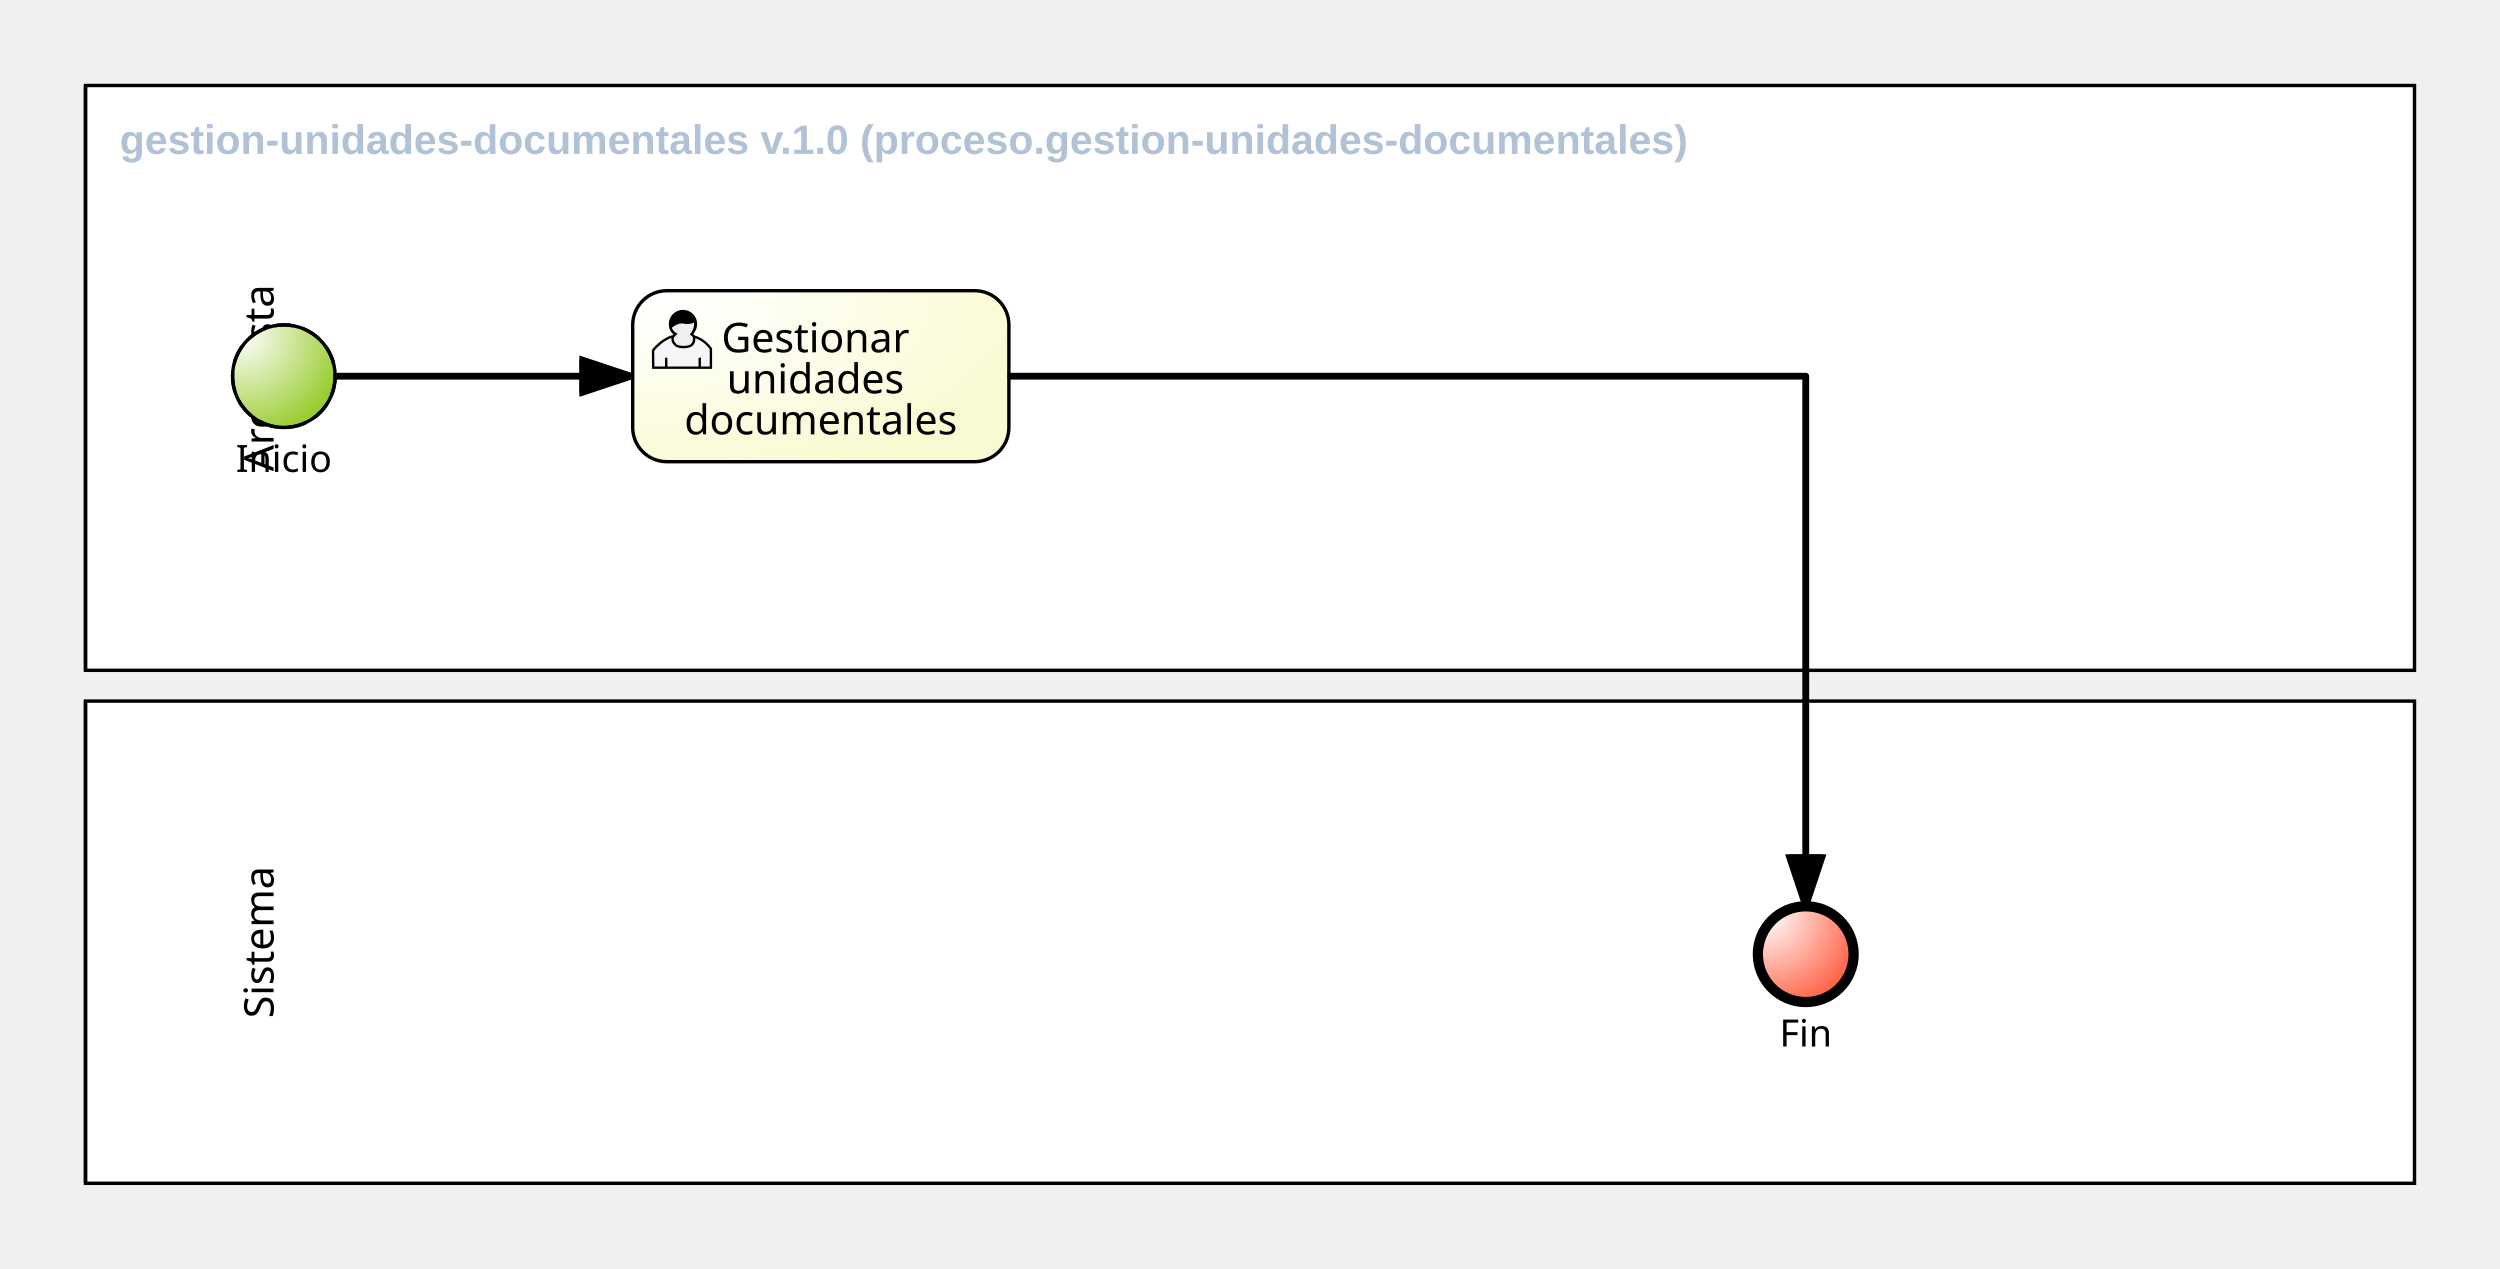
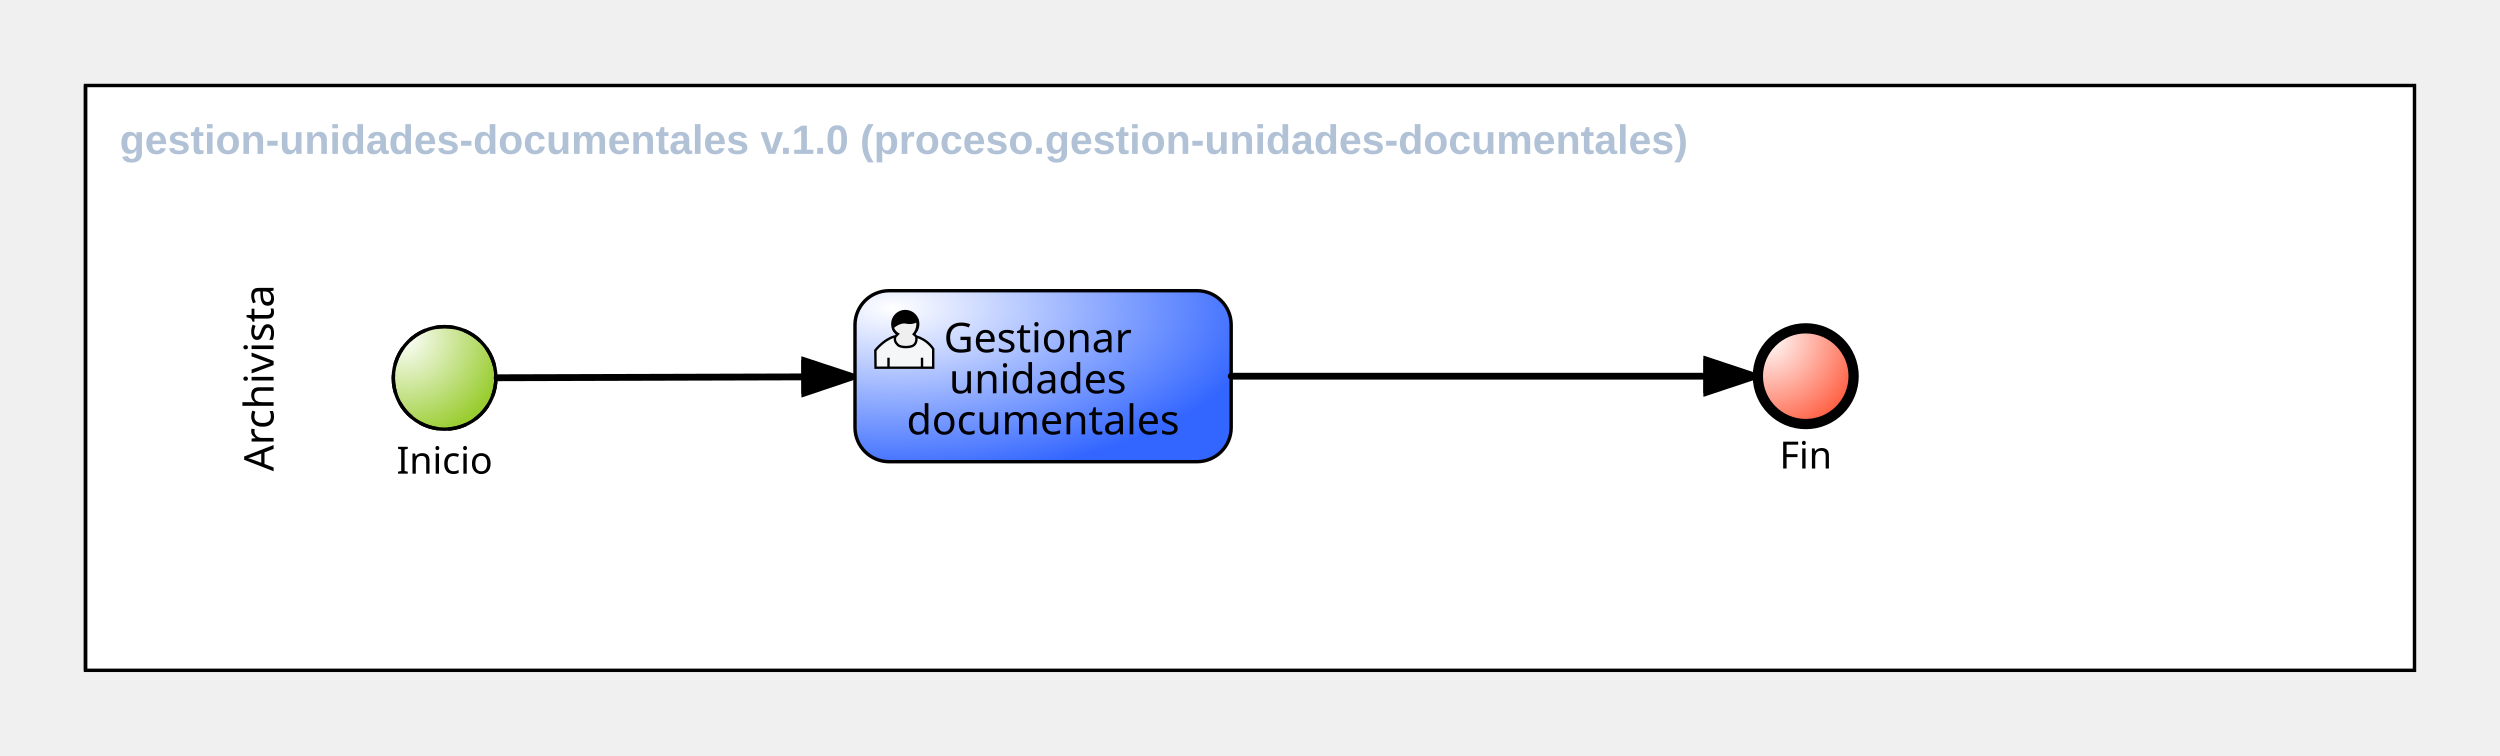
- <svg xmlns="http://www.w3.org/2000/svg" xmlns:ns1="http://oryx-editor.org" id="_1184A4B5-3E97-4475-97C2-1E14E7F5D2C8" width="731" height="371">
+ <svg xmlns="http://www.w3.org/2000/svg" xmlns:ns1="http://oryx-editor.org" id="_E6089BC9-F087-4D7F-9628-BAE7969ED9B9" width="731" height="221">
  <defs>
-     <marker id="_AE97F55C-6A2A-44B4-A844-A62E136EC30Astart" refX="1" refY="5" markerUnits="userSpaceOnUse" markerWidth="17" markerHeight="11" orient="auto" fill="#000000" stroke="#000000">
-       <path id="_AE97F55C-6A2A-44B4-A844-A62E136EC30Aconditional" d="M 0 5 L 8 0 L 16 5 L 8 10 L 0 5" fill="white" stroke="#000000" stroke-width="1" display="none" />
-       <path id="_AE97F55C-6A2A-44B4-A844-A62E136EC30Adefault" d="M 5 0 L 11 10" fill="white" stroke="#000000" stroke-width="1" display="none" />
-     </marker>
-     <marker id="_AE97F55C-6A2A-44B4-A844-A62E136EC30Aend" refX="15" refY="6" markerUnits="userSpaceOnUse" markerWidth="15" markerHeight="12" orient="auto" fill="#000000" stroke="#000000">
-       <path id="_AE97F55C-6A2A-44B4-A844-A62E136EC30Aframe2" d="M 0 1 L 15 6 L 0 11z" fill="#000000" stroke="#000000" stroke-linejoin="round" stroke-width="2" />
-     </marker>
-     <marker id="_FE23742E-BFAB-42B6-BFC3-8A9AA71A4340start" refX="1" refY="5" markerUnits="userSpaceOnUse" markerWidth="17" markerHeight="11" orient="auto" fill="#000000" stroke="#000000">
-       <path id="_FE23742E-BFAB-42B6-BFC3-8A9AA71A4340conditional" d="M 0 5 L 8 0 L 16 5 L 8 10 L 0 5" fill="white" stroke="#000000" stroke-width="1" display="none" />
-       <path id="_FE23742E-BFAB-42B6-BFC3-8A9AA71A4340default" d="M 5 0 L 11 10" fill="white" stroke="#000000" stroke-width="1" display="none" />
-     </marker>
-     <marker id="_FE23742E-BFAB-42B6-BFC3-8A9AA71A4340end" refX="15" refY="6" markerUnits="userSpaceOnUse" markerWidth="15" markerHeight="12" orient="auto" fill="#000000" stroke="#000000">
-       <path id="_FE23742E-BFAB-42B6-BFC3-8A9AA71A4340frame2" d="M 0 1 L 15 6 L 0 11z" fill="#000000" stroke="#000000" stroke-linejoin="round" stroke-width="2" />
+     <marker id="_59174554-DFCB-49C2-940D-C8F71A33C3CBstart" refX="1" refY="5" markerUnits="userSpaceOnUse" markerWidth="17" markerHeight="11" orient="auto" fill="#000000" stroke="#000000">
+       <path id="_59174554-DFCB-49C2-940D-C8F71A33C3CBconditional" d="M 0 5 L 8 0 L 16 5 L 8 10 L 0 5" fill="white" stroke="#000000" stroke-width="1" display="none" />
+       <path id="_59174554-DFCB-49C2-940D-C8F71A33C3CBdefault" d="M 5 0 L 11 10" fill="white" stroke="#000000" stroke-width="1" display="none" />
+     </marker>
+     <marker id="_59174554-DFCB-49C2-940D-C8F71A33C3CBend" refX="15" refY="6" markerUnits="userSpaceOnUse" markerWidth="15" markerHeight="12" orient="auto" fill="#000000" stroke="#000000">
+       <path id="_59174554-DFCB-49C2-940D-C8F71A33C3CBframe2" d="M 0 1 L 15 6 L 0 11z" fill="#000000" stroke="#000000" stroke-linejoin="round" stroke-width="2" />
+     </marker>
+     <marker id="_0C98A914-0C84-475E-BA28-AAF7048D4228start" refX="1" refY="5" markerUnits="userSpaceOnUse" markerWidth="17" markerHeight="11" orient="auto" fill="#000000" stroke="#000000">
+       <path id="_0C98A914-0C84-475E-BA28-AAF7048D4228conditional" d="M 0 5 L 8 0 L 16 5 L 8 10 L 0 5" fill="white" stroke="#000000" stroke-width="1" display="none" />
+       <path id="_0C98A914-0C84-475E-BA28-AAF7048D4228default" d="M 5 0 L 11 10" fill="white" stroke="#000000" stroke-width="1" display="none" />
+     </marker>
+     <marker id="_0C98A914-0C84-475E-BA28-AAF7048D4228end" refX="15" refY="6" markerUnits="userSpaceOnUse" markerWidth="15" markerHeight="12" orient="auto" fill="#000000" stroke="#000000">
+       <path id="_0C98A914-0C84-475E-BA28-AAF7048D4228frame2" d="M 0 1 L 15 6 L 0 11z" fill="#000000" stroke="#000000" stroke-linejoin="round" stroke-width="2" />
    </marker>
  </defs>
  <g stroke="none" font-family="Verdana, sans-serif" font-size-adjust="none" font-style="normal" font-variant="normal" font-weight="normal" line-heigth="normal" font-size="12">
    <g class="stencils" transform="translate(25, 25)">
      <g class="me" />
      <g class="children">
-         <g id="_62A66CB4-96AD-4099-9E93-99D661BD3A65" bpmn2nodeid="_00983327-8882-4493-B862-1EDB9518CAB7">
+         <g id="_C9244DB1-B208-46D7-B3AB-512694102A56" bpmn2nodeid="_00983327-8882-4493-B862-1EDB9518CAB7">
          <g class="stencils" transform="translate(0, 0)">
            <g class="me">
-               <g pointer-events="painted" id="_62A66CB4-96AD-4099-9E93-99D661BD3A65">
-                 <defs id="_62A66CB4-96AD-4099-9E93-99D661BD3A65__62A66CB4-96AD-4099-9E93-99D661BD3A65_3">
-                   <radialGradient id="_62A66CB4-96AD-4099-9E93-99D661BD3A65background" cx="0%" cy="10%" r="100%" fx="20%" fy="10%">
-                     <stop offset="0%" stop-color="#ffffff" stop-opacity="1" id="_62A66CB4-96AD-4099-9E93-99D661BD3A65__62A66CB4-96AD-4099-9E93-99D661BD3A65_4" />
-                     <stop id="_62A66CB4-96AD-4099-9E93-99D661BD3A65fill_el" offset="100%" stop-color="#ffffff" stop-opacity="1" />
+               <g pointer-events="painted" id="_C9244DB1-B208-46D7-B3AB-512694102A56">
+                 <defs id="_C9244DB1-B208-46D7-B3AB-512694102A56__C9244DB1-B208-46D7-B3AB-512694102A56_3">
+                   <radialGradient id="_C9244DB1-B208-46D7-B3AB-512694102A56background" cx="0%" cy="10%" r="100%" fx="20%" fy="10%">
+                     <stop offset="0%" stop-color="#ffffff" stop-opacity="1" id="_C9244DB1-B208-46D7-B3AB-512694102A56__C9244DB1-B208-46D7-B3AB-512694102A56_4" />
+                     <stop id="_C9244DB1-B208-46D7-B3AB-512694102A56fill_el" offset="100%" stop-color="#ffffff" stop-opacity="1" />
                  </radialGradient>
                </defs>
-                 <rect id="_62A66CB4-96AD-4099-9E93-99D661BD3A65border" ns1:resize="vertical horizontal" x="0" y="0" width="681" height="171" stroke="#000000" stroke-width="1" fill="url(#_62A66CB4-96AD-4099-9E93-99D661BD3A65background) white" />
-                 <path id="_62A66CB4-96AD-4099-9E93-99D661BD3A65frame2" style="fill:none;stroke-width:1" d=" M0 0  L0 171 " ns1:anchors="left top bottom" stroke="#000000" /> 	 	undefined 	     <text x="50" y="85.5" ns1:rotate="270" font-size="12" id="_62A66CB4-96AD-4099-9E93-99D661BD3A65text_name" ns1:align="middle center" ns1:anchors="left" ns1:fittoelem="frame" stroke="black" stroke-width="0pt" letter-spacing="-0.01px" fill="#000000" text-anchor="middle" transform="rotate(270 50 85.5)" visibility="inherit" ns1:fontSize="12">
+                 <rect id="_C9244DB1-B208-46D7-B3AB-512694102A56border" ns1:resize="vertical horizontal" x="0" y="0" width="681" height="171" stroke="#000000" stroke-width="1" fill="url(#_C9244DB1-B208-46D7-B3AB-512694102A56background) white" />
+                 <path id="_C9244DB1-B208-46D7-B3AB-512694102A56frame2" style="fill:none;stroke-width:1" d=" M0 0  L0 171 " ns1:anchors="left top bottom" stroke="#000000" /> 	 	undefined 	     <text x="50" y="85.5" ns1:rotate="270" font-size="12" id="_C9244DB1-B208-46D7-B3AB-512694102A56text_name" ns1:align="middle center" ns1:anchors="left" ns1:fittoelem="frame" stroke="black" stroke-width="0pt" letter-spacing="-0.01px" fill="#000000" text-anchor="middle" transform="rotate(270 50 85.5)" visibility="inherit" ns1:fontSize="12">
                  <tspan x="50" y="85.5" dy="5">Archivista</tspan>
                </text>
              </g>
            </g>
            <g class="children" style="overflow:hidden">
-               <g id="_DA1C2A0A-E0BE-4A21-8208-B90C3A7FBC55" bpmn2nodeid="_9A6C1AC7-7338-474D-B348-0E16369AAB81">
-                 <g class="stencils" transform="translate(160, 60)">
+               <g id="_4BD52AEF-2676-4CA6-8F53-347C8BB53409" bpmn2nodeid="_9A6C1AC7-7338-474D-B348-0E16369AAB81">
+                 <g class="stencils" transform="translate(225, 60)">
                  <g class="me">
-                     <g pointer-events="fill" ns1:minimumSize="50 40" id="_DA1C2A0A-E0BE-4A21-8208-B90C3A7FBC55">
-                       <defs id="_DA1C2A0A-E0BE-4A21-8208-B90C3A7FBC55__DA1C2A0A-E0BE-4A21-8208-B90C3A7FBC55_17">
-                         <radialGradient id="_DA1C2A0A-E0BE-4A21-8208-B90C3A7FBC55background" cx="10%" cy="10%" r="100%" fx="10%" fy="10%">
-                           <stop offset="0%" stop-color="#ffffff" stop-opacity="1" id="_DA1C2A0A-E0BE-4A21-8208-B90C3A7FBC55__DA1C2A0A-E0BE-4A21-8208-B90C3A7FBC55_18" />
-                           <stop id="_DA1C2A0A-E0BE-4A21-8208-B90C3A7FBC55fill_el" offset="100%" stop-color="#fafad2" stop-opacity="1" />
-                         </radialGradient>
-                         <radialGradient id="_DA1C2A0A-E0BE-4A21-8208-B90C3A7FBC55borderbackground" cx="10%" cy="10%" r="100%" fx="10%" fy="10%">
-                           <stop offset="0%" stop-color="#ffffff" stop-opacity="1" id="_DA1C2A0A-E0BE-4A21-8208-B90C3A7FBC55__DA1C2A0A-E0BE-4A21-8208-B90C3A7FBC55_19" />
-                           <stop id="_DA1C2A0A-E0BE-4A21-8208-B90C3A7FBC55fill_border" offset="100%" stop-color="#000000" stop-opacity="1" stroke="#000000" />
+                     <g pointer-events="fill" ns1:minimumSize="50 40" id="_4BD52AEF-2676-4CA6-8F53-347C8BB53409">
+                       <defs id="_4BD52AEF-2676-4CA6-8F53-347C8BB53409__4BD52AEF-2676-4CA6-8F53-347C8BB53409_17">
+                         <radialGradient id="_4BD52AEF-2676-4CA6-8F53-347C8BB53409background" cx="10%" cy="10%" r="100%" fx="10%" fy="10%">
+                           <stop offset="0%" stop-color="#ffffff" stop-opacity="1" id="_4BD52AEF-2676-4CA6-8F53-347C8BB53409__4BD52AEF-2676-4CA6-8F53-347C8BB53409_18" />
+                           <stop id="_4BD52AEF-2676-4CA6-8F53-347C8BB53409fill_el" offset="100%" stop-color="#3366FF" stop-opacity="1" />
+                         </radialGradient>
+                         <radialGradient id="_4BD52AEF-2676-4CA6-8F53-347C8BB53409borderbackground" cx="10%" cy="10%" r="100%" fx="10%" fy="10%">
+                           <stop offset="0%" stop-color="#ffffff" stop-opacity="1" id="_4BD52AEF-2676-4CA6-8F53-347C8BB53409__4BD52AEF-2676-4CA6-8F53-347C8BB53409_19" />
+                           <stop id="_4BD52AEF-2676-4CA6-8F53-347C8BB53409fill_border" offset="100%" stop-color="#000000" stop-opacity="1" stroke="#000000" />
                        </radialGradient>
                      </defs>
-                       <rect id="_DA1C2A0A-E0BE-4A21-8208-B90C3A7FBC55text_frame" ns1:anchors="bottom top right left" x="1" y="1" width="104" height="49" rx="10" ry="10" stroke="none" stroke-width="0" fill="none" />
-                       <rect id="_DA1C2A0A-E0BE-4A21-8208-B90C3A7FBC55bg_frame" ns1:resize="vertical horizontal" x="0" y="0" width="110" height="50" rx="10" ry="10" stroke="#000000" stroke-width="1" fill="url(#_DA1C2A0A-E0BE-4A21-8208-B90C3A7FBC55background) #ffffcc" />
-                       <text font-size="12" id="_DA1C2A0A-E0BE-4A21-8208-B90C3A7FBC55text_name" x="55" y="25" ns1:align="middle center" ns1:fittoelem="text_frame" stroke="black" text-anchor="middle" stroke-width="0pt" letter-spacing="-0.01px" fill="#000000" transform="rotate(0 55 25)" visibility="inherit" ns1:fontSize="12">
-                         <tspan x="55" y="25" dy="-7">Gestionar </tspan>
-                         <tspan x="55" y="25" dy="5">unidades </tspan>
-                         <tspan x="55" y="25" dy="17" id="ext-gen607">documentales</tspan>
+                       <rect id="_4BD52AEF-2676-4CA6-8F53-347C8BB53409text_frame" ns1:anchors="bottom top right left" x="1" y="1" width="104" height="49" rx="10" ry="10" stroke="none" stroke-width="0" fill="none" />
+                       <rect id="_4BD52AEF-2676-4CA6-8F53-347C8BB53409bg_frame" ns1:resize="vertical horizontal" x="0" y="0" width="110" height="50" rx="10" ry="10" stroke="#000000" stroke-width="1" fill="url(#_4BD52AEF-2676-4CA6-8F53-347C8BB53409background) #ffffcc" />
+                       <text font-size="12" id="_4BD52AEF-2676-4CA6-8F53-347C8BB53409text_name" x="55" y="25" ns1:align="middle center" ns1:fittoelem="text_frame" stroke="black" text-anchor="middle" stroke-width="0pt" letter-spacing="-0.01px" fill="#000000" transform="rotate(0 55 25)" visibility="inherit" ns1:fontSize="12">
+                         <tspan x="55" y="25" dy="-7" id="ext-gen688">Gestionar </tspan>
+                         <tspan x="55" y="25" dy="5" id="ext-gen675">unidades </tspan>
+                         <tspan x="55" y="25" dy="17" id="ext-gen674">documentales</tspan>
                      </text>
-                       <g id="_DA1C2A0A-E0BE-4A21-8208-B90C3A7FBC55manualTask" transform="scale(0.7,0.7) translate(8,8)" display="none">
-                         <path ns1:anchors="top left" id="_DA1C2A0A-E0BE-4A21-8208-B90C3A7FBC55frame" style="opacity:1;fill:none;fill-opacity:1;stroke-width:1" d="M0.5,3.751l4.083-3.25c0,0,11.166,0.083,12.083,0.083s-2.417,2.917-1.5,2.917     s11.667,0,12.584,0c1.166,1.708-0.168,3.167-0.834,3.667s0.875,1.917-1,4.417c-0.75,0.25,0.75,1.875-1.333,3.333     c-1.167,0.583,0.583,1.542-1.25,2.833c-1.167,0-20.833,0.083-20.833,0.083l-2-1.333V3.751z" stroke="#000000" />
-                         <path id="_DA1C2A0A-E0BE-4A21-8208-B90C3A7FBC55frame2" ns1:anchors="top left" style="opacity:1;fill:none;stroke-width:2" d="M 13.5 7 L 27 7" stroke="#000000" />
-                         <path id="_DA1C2A0A-E0BE-4A21-8208-B90C3A7FBC55frame3" ns1:anchors="top left" style="opacity:1;fill:none;stroke-width:2" d="M 13.5 11 L 26 11" stroke="#000000" />
-                         <path id="_DA1C2A0A-E0BE-4A21-8208-B90C3A7FBC55frame4" ns1:anchors="top left" style="opacity:1;fill:none;stroke-width:1.5" d="M 14 14.5 L 25 14.5" stroke="#000000" />
-                         <path id="_DA1C2A0A-E0BE-4A21-8208-B90C3A7FBC55frame5" ns1:anchors="top left" style="opacity:1;fill:none;stroke-width:1.5" d="M 8.2 3.1 L 15 3.1" stroke="#000000" />
-                       </g>
-                       <g id="_DA1C2A0A-E0BE-4A21-8208-B90C3A7FBC55businessRuleTask" transform="scale(0.7,0.7) translate(8,8)" display="none">
-                         <rect id="_DA1C2A0A-E0BE-4A21-8208-B90C3A7FBC55frame6" ns1:anchors="top left" x="0" y="0" width="22" height="4" style="opacity:1;fill:#B3B1B3;fill-opacity:1;" stroke="#000000" />
-                         <rect id="_DA1C2A0A-E0BE-4A21-8208-B90C3A7FBC55frame7" ns1:anchors="top left" x="0" y="4" style="opacity:1;fill:none;" width="22" height="12" stroke="#000000" />
-                         <path id="_DA1C2A0A-E0BE-4A21-8208-B90C3A7FBC55frame8" ns1:anchors="top left" style="opacity:1;fill:none;" d="M 0 10 L 22 10" stroke="#000000" />
-                         <path id="_DA1C2A0A-E0BE-4A21-8208-B90C3A7FBC55frame9" ns1:anchors="top left" style="opacity:1; fill:none;" d="M 7 4 L 7 16" stroke="#000000" />
-                       </g>
-                       <g id="_DA1C2A0A-E0BE-4A21-8208-B90C3A7FBC55scriptTask" transform="scale(0.7,0.7) translate(8,8)" display="none">
-                         <path ns1:anchors="top left" id="_DA1C2A0A-E0BE-4A21-8208-B90C3A7FBC55frame10" style="opacity:1;fill:none;" stroke="#000000" d="M6.402,0.5h14.5c0,0-5.833,2.833-5.833,5.583s4.417,6,4.417,9.167    s-4.167,5.083-4.167,5.083H0.235c0,0,5-2.667,5-5s-4.583-6.75-4.583-9.25S6.402,0.5,6.402,0.5z" />
-                         <path ns1:anchors="top left" id="_DA1C2A0A-E0BE-4A21-8208-B90C3A7FBC55frame11" style="opacity:1;fill:none;stroke-width:1.5" d="M 3.5 4.5 L 13.5 4.5" stroke="#000000" />
-                         <path ns1:anchors="top left" id="_DA1C2A0A-E0BE-4A21-8208-B90C3A7FBC55frame12" style="opacity:1;fill:none;stroke-width:1.5" d="M 3.8 8.5 L 13.8 8.5" stroke="#000000" />
-                         <path ns1:anchors="top left" id="_DA1C2A0A-E0BE-4A21-8208-B90C3A7FBC55frame13" style="opacity:1;fill:none;stroke-width:1.5" d="M 6.3 12.5 L 16.3 12.5" stroke="#000000" />
-                         <path ns1:anchors="top left" id="_DA1C2A0A-E0BE-4A21-8208-B90C3A7FBC55frame14" style="opacity:1;fill:none;stroke-width:1.5" d="M 6.5 16.5 L 16.5 16.5" stroke="#000000" />
-                       </g>
-                       <g id="_DA1C2A0A-E0BE-4A21-8208-B90C3A7FBC55userTask" transform="scale(0.7,0.7) translate(8,8)" display="inherit">
-                         <path id="_DA1C2A0A-E0BE-4A21-8208-B90C3A7FBC55frame15" ns1:anchors="top left" style="opacity:1;fill:#F4F6F7" stroke="#000000" d="M0.585,24.167h24.083v-7.833c0,0-2.333-3.917-7.083-5.167h-9.25    c-4.417,1.333-7.833,5.75-7.833,5.75L0.585,24.167z" />
-                         <path id="_DA1C2A0A-E0BE-4A21-8208-B90C3A7FBC55frame16" ns1:anchors="top left" style="opacity:1;fill:none" d="M 6 20 L 6 24" stroke="#000000" />
-                         <path id="_DA1C2A0A-E0BE-4A21-8208-B90C3A7FBC55frame17" ns1:anchors="top left" style="opacity:1;fill:none" d="M 20 20 L 20 24" stroke="#000000" />
-                         <circle id="_DA1C2A0A-E0BE-4A21-8208-B90C3A7FBC55frame18" ns1:anchors="top left" fill="black" cx="13.002" cy="5.916" r="5.417" stroke="#000000" />
-                         <path id="_DA1C2A0A-E0BE-4A21-8208-B90C3A7FBC55frame19" ns1:anchors="top left" style="opacity:1;fill:#F0EFF0;" stroke="#000000" d="M8.043,7.083c0,0,2.814-2.426,5.376-1.807s4.624-0.693,4.624-0.693    c0.25,1.688,0.042,3.75-1.458,5.584c0,0,1.083,0.75,1.083,1.5s0.125,1.875-1,3s-5.5,1.25-6.75,0S8.668,12.834,8.668,12    s0.583-1.25,1.25-1.917C8.835,9.5,7.419,7.708,8.043,7.083z" />
-                       </g>
-                       <g id="_DA1C2A0A-E0BE-4A21-8208-B90C3A7FBC55serviceTask" transform="scale(0.7,0.7) translate(8,8)" display="none">
-                         <polygon ns1:anchors="top left" id="_DA1C2A0A-E0BE-4A21-8208-B90C3A7FBC55frame20" style="opacity:1;fill:#ffffff" stroke="#000000" points="15.392,5.064 17.954,2.502 20.347,4.895 17.786,7.455     18.729,9.732 22.353,9.732 22.353,13.115 18.731,13.115 17.788,15.392 20.351,17.955 17.958,20.347 15.397,17.786 13.12,18.729     13.12,22.353 9.737,22.353 9.737,18.731 7.46,17.788 4.897,20.35 2.506,17.958 5.066,15.397 4.124,13.12 0.5,13.12 0.5,9.737     4.121,9.737 5.065,7.461 2.503,4.898 4.895,2.506 7.455,5.066 9.732,4.125 9.732,0.5 13.116,0.5 13.116,4.121 " />
-                         <circle ns1:anchors="top left" id="_DA1C2A0A-E0BE-4A21-8208-B90C3A7FBC55frame21" style="opacity:1;fill:none" stroke="#000000" cx="11.427" cy="11.426" r="3.714" />
-                         <polygon ns1:anchors="top left" id="_DA1C2A0A-E0BE-4A21-8208-B90C3A7FBC55frame22" style="opacity:1;fill:#ffffff" stroke="#000000" points="21.392,11.064 23.954,8.502 26.347,10.895 23.786,13.455     24.729,15.732 28.353,15.732 28.353,19.115 24.731,19.115 23.788,21.392 26.351,23.955 23.958,26.347 21.397,23.786 19.12,24.729     19.12,28.353 15.737,28.353 15.737,24.731 13.46,23.788 10.897,26.35 8.506,23.958 11.066,21.397 10.124,19.12 6.5,19.12     6.5,15.737 10.121,15.737 11.065,13.461 8.503,10.898 10.895,8.506 13.455,11.066 15.732,10.125 15.732,6.5 19.116,6.5     19.116,10.121 " />
-                         <circle ns1:anchors="top left" id="_DA1C2A0A-E0BE-4A21-8208-B90C3A7FBC55frame23" style="opacity:1;fill:none;" stroke="#000000" cx="17.427" cy="17.426" r="3.714" />
-                       </g>
-                       <g id="_DA1C2A0A-E0BE-4A21-8208-B90C3A7FBC55sendTask" display="none">
-                         <path id="_DA1C2A0A-E0BE-4A21-8208-B90C3A7FBC55stframe24" ns1:anchors="left top" stroke="#FFFFFF" fill="black" stroke-width="1" d="M8,11 L8,21 L24,21 L24,11 L16,17z" />
-                         <path id="_DA1C2A0A-E0BE-4A21-8208-B90C3A7FBC55stframe25" ns1:anchors="left top" stroke="#FFFFFF" fill="black" stroke-width="1" d="M7,10 L16,17 L25 10z" />
-                       </g>
-                       <g id="_DA1C2A0A-E0BE-4A21-8208-B90C3A7FBC55receiveTask" display="none">
-                         <path id="_DA1C2A0A-E0BE-4A21-8208-B90C3A7FBC55frame26" ns1:anchors="left top" stroke="#000000" fill="none" stroke-width="1" d="M8,11 L8,21 L24,21 L24,11z M8,11 L16,17 L24,11" />
-                       </g>
-                       <g id="_DA1C2A0A-E0BE-4A21-8208-B90C3A7FBC55none" display="inherit" />
-                       <g id="_DA1C2A0A-E0BE-4A21-8208-B90C3A7FBC55sequential" display="none">
-                         <path ns1:anchors="bottom" fill="none" stroke="#000000" stroke-width="2" d=" M51.1 46  h10  M51.1 42  h10  M51.1 38  h10 " id="_DA1C2A0A-E0BE-4A21-8208-B90C3A7FBC55__DA1C2A0A-E0BE-4A21-8208-B90C3A7FBC55_20" />
+                       <g id="_4BD52AEF-2676-4CA6-8F53-347C8BB53409manualTask" transform="scale(0.7,0.7) translate(8,8)" display="none">
+                         <path ns1:anchors="top left" id="_4BD52AEF-2676-4CA6-8F53-347C8BB53409frame" style="opacity:1;fill:none;fill-opacity:1;stroke-width:1" d="M0.5,3.751l4.083-3.25c0,0,11.166,0.083,12.083,0.083s-2.417,2.917-1.5,2.917     s11.667,0,12.584,0c1.166,1.708-0.168,3.167-0.834,3.667s0.875,1.917-1,4.417c-0.75,0.25,0.75,1.875-1.333,3.333     c-1.167,0.583,0.583,1.542-1.25,2.833c-1.167,0-20.833,0.083-20.833,0.083l-2-1.333V3.751z" stroke="#000000" />
+                         <path id="_4BD52AEF-2676-4CA6-8F53-347C8BB53409frame2" ns1:anchors="top left" style="opacity:1;fill:none;stroke-width:2" d="M 13.5 7 L 27 7" stroke="#000000" />
+                         <path id="_4BD52AEF-2676-4CA6-8F53-347C8BB53409frame3" ns1:anchors="top left" style="opacity:1;fill:none;stroke-width:2" d="M 13.5 11 L 26 11" stroke="#000000" />
+                         <path id="_4BD52AEF-2676-4CA6-8F53-347C8BB53409frame4" ns1:anchors="top left" style="opacity:1;fill:none;stroke-width:1.5" d="M 14 14.5 L 25 14.5" stroke="#000000" />
+                         <path id="_4BD52AEF-2676-4CA6-8F53-347C8BB53409frame5" ns1:anchors="top left" style="opacity:1;fill:none;stroke-width:1.5" d="M 8.2 3.1 L 15 3.1" stroke="#000000" />
+                       </g>
+                       <g id="_4BD52AEF-2676-4CA6-8F53-347C8BB53409businessRuleTask" transform="scale(0.7,0.7) translate(8,8)" display="none">
+                         <rect id="_4BD52AEF-2676-4CA6-8F53-347C8BB53409frame6" ns1:anchors="top left" x="0" y="0" width="22" height="4" style="opacity:1;fill:#B3B1B3;fill-opacity:1;" stroke="#000000" />
+                         <rect id="_4BD52AEF-2676-4CA6-8F53-347C8BB53409frame7" ns1:anchors="top left" x="0" y="4" style="opacity:1;fill:none;" width="22" height="12" stroke="#000000" />
+                         <path id="_4BD52AEF-2676-4CA6-8F53-347C8BB53409frame8" ns1:anchors="top left" style="opacity:1;fill:none;" d="M 0 10 L 22 10" stroke="#000000" />
+                         <path id="_4BD52AEF-2676-4CA6-8F53-347C8BB53409frame9" ns1:anchors="top left" style="opacity:1; fill:none;" d="M 7 4 L 7 16" stroke="#000000" />
+                       </g>
+                       <g id="_4BD52AEF-2676-4CA6-8F53-347C8BB53409scriptTask" transform="scale(0.7,0.7) translate(8,8)" display="none">
+                         <path ns1:anchors="top left" id="_4BD52AEF-2676-4CA6-8F53-347C8BB53409frame10" style="opacity:1;fill:none;" stroke="#000000" d="M6.402,0.5h14.5c0,0-5.833,2.833-5.833,5.583s4.417,6,4.417,9.167    s-4.167,5.083-4.167,5.083H0.235c0,0,5-2.667,5-5s-4.583-6.75-4.583-9.25S6.402,0.5,6.402,0.5z" />
+                         <path ns1:anchors="top left" id="_4BD52AEF-2676-4CA6-8F53-347C8BB53409frame11" style="opacity:1;fill:none;stroke-width:1.5" d="M 3.5 4.5 L 13.5 4.5" stroke="#000000" />
+                         <path ns1:anchors="top left" id="_4BD52AEF-2676-4CA6-8F53-347C8BB53409frame12" style="opacity:1;fill:none;stroke-width:1.5" d="M 3.8 8.5 L 13.8 8.5" stroke="#000000" />
+                         <path ns1:anchors="top left" id="_4BD52AEF-2676-4CA6-8F53-347C8BB53409frame13" style="opacity:1;fill:none;stroke-width:1.5" d="M 6.3 12.5 L 16.3 12.5" stroke="#000000" />
+                         <path ns1:anchors="top left" id="_4BD52AEF-2676-4CA6-8F53-347C8BB53409frame14" style="opacity:1;fill:none;stroke-width:1.5" d="M 6.5 16.5 L 16.5 16.5" stroke="#000000" />
+                       </g>
+                       <g id="_4BD52AEF-2676-4CA6-8F53-347C8BB53409userTask" transform="scale(0.7,0.7) translate(8,8)" display="inherit">
+                         <path id="_4BD52AEF-2676-4CA6-8F53-347C8BB53409frame15" ns1:anchors="top left" style="opacity:1;fill:#F4F6F7" stroke="#000000" d="M0.585,24.167h24.083v-7.833c0,0-2.333-3.917-7.083-5.167h-9.25    c-4.417,1.333-7.833,5.75-7.833,5.75L0.585,24.167z" />
+                         <path id="_4BD52AEF-2676-4CA6-8F53-347C8BB53409frame16" ns1:anchors="top left" style="opacity:1;fill:none" d="M 6 20 L 6 24" stroke="#000000" />
+                         <path id="_4BD52AEF-2676-4CA6-8F53-347C8BB53409frame17" ns1:anchors="top left" style="opacity:1;fill:none" d="M 20 20 L 20 24" stroke="#000000" />
+                         <circle id="_4BD52AEF-2676-4CA6-8F53-347C8BB53409frame18" ns1:anchors="top left" fill="black" cx="13.002" cy="5.916" r="5.417" stroke="#000000" />
+                         <path id="_4BD52AEF-2676-4CA6-8F53-347C8BB53409frame19" ns1:anchors="top left" style="opacity:1;fill:#F0EFF0;" stroke="#000000" d="M8.043,7.083c0,0,2.814-2.426,5.376-1.807s4.624-0.693,4.624-0.693    c0.25,1.688,0.042,3.75-1.458,5.584c0,0,1.083,0.75,1.083,1.5s0.125,1.875-1,3s-5.5,1.25-6.75,0S8.668,12.834,8.668,12    s0.583-1.25,1.25-1.917C8.835,9.5,7.419,7.708,8.043,7.083z" />
+                       </g>
+                       <g id="_4BD52AEF-2676-4CA6-8F53-347C8BB53409serviceTask" transform="scale(0.7,0.7) translate(8,8)" display="none">
+                         <polygon ns1:anchors="top left" id="_4BD52AEF-2676-4CA6-8F53-347C8BB53409frame20" style="opacity:1;fill:#ffffff" stroke="#000000" points="15.392,5.064 17.954,2.502 20.347,4.895 17.786,7.455     18.729,9.732 22.353,9.732 22.353,13.115 18.731,13.115 17.788,15.392 20.351,17.955 17.958,20.347 15.397,17.786 13.12,18.729     13.12,22.353 9.737,22.353 9.737,18.731 7.46,17.788 4.897,20.35 2.506,17.958 5.066,15.397 4.124,13.12 0.5,13.12 0.5,9.737     4.121,9.737 5.065,7.461 2.503,4.898 4.895,2.506 7.455,5.066 9.732,4.125 9.732,0.5 13.116,0.5 13.116,4.121 " />
+                         <circle ns1:anchors="top left" id="_4BD52AEF-2676-4CA6-8F53-347C8BB53409frame21" style="opacity:1;fill:none" stroke="#000000" cx="11.427" cy="11.426" r="3.714" />
+                         <polygon ns1:anchors="top left" id="_4BD52AEF-2676-4CA6-8F53-347C8BB53409frame22" style="opacity:1;fill:#ffffff" stroke="#000000" points="21.392,11.064 23.954,8.502 26.347,10.895 23.786,13.455     24.729,15.732 28.353,15.732 28.353,19.115 24.731,19.115 23.788,21.392 26.351,23.955 23.958,26.347 21.397,23.786 19.12,24.729     19.12,28.353 15.737,28.353 15.737,24.731 13.46,23.788 10.897,26.35 8.506,23.958 11.066,21.397 10.124,19.12 6.5,19.12     6.5,15.737 10.121,15.737 11.065,13.461 8.503,10.898 10.895,8.506 13.455,11.066 15.732,10.125 15.732,6.5 19.116,6.5     19.116,10.121 " />
+                         <circle ns1:anchors="top left" id="_4BD52AEF-2676-4CA6-8F53-347C8BB53409frame23" style="opacity:1;fill:none;" stroke="#000000" cx="17.427" cy="17.426" r="3.714" />
+                       </g>
+                       <g id="_4BD52AEF-2676-4CA6-8F53-347C8BB53409sendTask" display="none">
+                         <path id="_4BD52AEF-2676-4CA6-8F53-347C8BB53409stframe24" ns1:anchors="left top" stroke="#FFFFFF" fill="black" stroke-width="1" d="M8,11 L8,21 L24,21 L24,11 L16,17z" />
+                         <path id="_4BD52AEF-2676-4CA6-8F53-347C8BB53409stframe25" ns1:anchors="left top" stroke="#FFFFFF" fill="black" stroke-width="1" d="M7,10 L16,17 L25 10z" />
+                       </g>
+                       <g id="_4BD52AEF-2676-4CA6-8F53-347C8BB53409receiveTask" display="none">
+                         <path id="_4BD52AEF-2676-4CA6-8F53-347C8BB53409frame26" ns1:anchors="left top" stroke="#000000" fill="none" stroke-width="1" d="M8,11 L8,21 L24,21 L24,11z M8,11 L16,17 L24,11" />
+                       </g>
+                       <g id="_4BD52AEF-2676-4CA6-8F53-347C8BB53409none" display="inherit" />
+                       <g id="_4BD52AEF-2676-4CA6-8F53-347C8BB53409sequential" display="none">
+                         <path ns1:anchors="bottom" fill="none" stroke="#000000" stroke-width="2" d=" M51.1 46  h10  M51.1 42  h10  M51.1 38  h10 " id="_4BD52AEF-2676-4CA6-8F53-347C8BB53409__4BD52AEF-2676-4CA6-8F53-347C8BB53409_20" />
                      </g>
                    </g>
                  </g>
                  <g class="children" style="overflow:hidden" />
                  <g class="edge" />
                </g>
                <g class="controls">
                  <g class="dockers" />
-                   <g class="magnets" transform="translate(160, 60)">
+                   <g class="magnets" transform="translate(225, 60)">
                    <g pointer-events="all" display="none" transform="translate(-7, 4.5)">
                      <circle cx="8" cy="8" r="4" stroke="none" fill="red" fill-opacity="0.3" />
                    </g>
                    <g pointer-events="all" display="none" transform="translate(-7, 17)">
                      <circle cx="8" cy="8" r="4" stroke="none" fill="red" fill-opacity="0.3" />
                    </g>
                    <g pointer-events="all" display="none" transform="translate(-7, 29.5)">
                      <circle cx="8" cy="8" r="4" stroke="none" fill="red" fill-opacity="0.3" />
                    </g>
                    <g pointer-events="all" display="none" transform="translate(19.5, 41)">
                      <circle cx="8" cy="8" r="4" stroke="none" fill="red" fill-opacity="0.3" />
                    </g>
                    <g pointer-events="all" display="none" transform="translate(47, 41)">
                      <circle cx="8" cy="8" r="4" stroke="none" fill="red" fill-opacity="0.3" />
                    </g>
                    <g pointer-events="all" display="none" transform="translate(74.5, 41)">
                      <circle cx="8" cy="8" r="4" stroke="none" fill="red" fill-opacity="0.3" />
                    </g>
                    <g pointer-events="all" display="none" transform="translate(101, 4.5)">
                      <circle cx="8" cy="8" r="4" stroke="none" fill="red" fill-opacity="0.3" />
                    </g>
                    <g pointer-events="all" display="none" transform="translate(101, 17)">
                      <circle cx="8" cy="8" r="4" stroke="none" fill="red" fill-opacity="0.3" />
                    </g>
                    <g pointer-events="all" display="none" transform="translate(101, 29.5)">
                      <circle cx="8" cy="8" r="4" stroke="none" fill="red" fill-opacity="0.3" />
                    </g>
                    <g pointer-events="all" display="none" transform="translate(19.5, -7)">
                      <circle cx="8" cy="8" r="4" stroke="none" fill="red" fill-opacity="0.3" />
                    </g>
                    <g pointer-events="all" display="none" transform="translate(47, -7)">
                      <circle cx="8" cy="8" r="4" stroke="none" fill="red" fill-opacity="0.3" />
                    </g>
                    <g pointer-events="all" display="none" transform="translate(74.5, -7)">
                      <circle cx="8" cy="8" r="4" stroke="none" fill="red" fill-opacity="0.3" />
                    </g>
                    <g pointer-events="all" display="none" transform="translate(47, 17)">
                      <circle cx="8" cy="8" r="4" stroke="none" fill="red" fill-opacity="0.3" />
                    </g>
                  </g>
                </g>
              </g>
-               <g id="_5AE42FBC-C5B9-41D1-9566-B864E00A9B55" bpmn2nodeid="_6BB5A65B-A2DE-42B0-8C41-5935656EFC08">
-                 <g class="stencils" transform="translate(43, 70)">
+               <g id="_186A8E99-9467-4167-B9BC-6C8157F1CD56" bpmn2nodeid="_6BB5A65B-A2DE-42B0-8C41-5935656EFC08">
+                 <g class="stencils" transform="translate(90, 70.5)">
                  <g class="me">
-                     <g pointer-events="fill" id="_5AE42FBC-C5B9-41D1-9566-B864E00A9B55">
-                       <defs id="_5AE42FBC-C5B9-41D1-9566-B864E00A9B55__5AE42FBC-C5B9-41D1-9566-B864E00A9B55_5">
-                         <radialGradient id="_5AE42FBC-C5B9-41D1-9566-B864E00A9B55background" cx="10%" cy="10%" r="100%" fx="10%" fy="10%">
-                           <stop offset="0%" stop-color="#ffffff" stop-opacity="1" id="_5AE42FBC-C5B9-41D1-9566-B864E00A9B55__5AE42FBC-C5B9-41D1-9566-B864E00A9B55_6" />
-                           <stop id="_5AE42FBC-C5B9-41D1-9566-B864E00A9B55fill_el" offset="100%" stop-color="#9acd32" stop-opacity="1" />
+                     <g pointer-events="fill" id="_186A8E99-9467-4167-B9BC-6C8157F1CD56">
+                       <defs id="_186A8E99-9467-4167-B9BC-6C8157F1CD56__186A8E99-9467-4167-B9BC-6C8157F1CD56_5">
+                         <radialGradient id="_186A8E99-9467-4167-B9BC-6C8157F1CD56background" cx="10%" cy="10%" r="100%" fx="10%" fy="10%">
+                           <stop offset="0%" stop-color="#ffffff" stop-opacity="1" id="_186A8E99-9467-4167-B9BC-6C8157F1CD56__186A8E99-9467-4167-B9BC-6C8157F1CD56_6" />
+                           <stop id="_186A8E99-9467-4167-B9BC-6C8157F1CD56fill_el" offset="100%" stop-color="#9acd32" stop-opacity="1" />
                        </radialGradient>
                      </defs>
-                       <circle id="_5AE42FBC-C5B9-41D1-9566-B864E00A9B55bg_frame" cx="15" cy="15" r="15" stroke="#000000" fill="url(#_5AE42FBC-C5B9-41D1-9566-B864E00A9B55background) white" stroke-width="1" style="stroke-dasharray: 5.5, 3" />
-                       <circle id="_5AE42FBC-C5B9-41D1-9566-B864E00A9B55frame" cx="15" cy="15" r="15" stroke="#000000" fill="none" stroke-width="1" display="inherit" />
-                       <text font-size="11" id="_5AE42FBC-C5B9-41D1-9566-B864E00A9B55text_name" x="15" y="32" ns1:align="top center" stroke="black" stroke-width="0pt" letter-spacing="-0.01px" fill="#000000" text-anchor="middle" transform="rotate(0 15 32)" visibility="inherit" ns1:fontSize="11">
-                         <tspan x="15" y="32" dy="11">Inicio</tspan>
+                       <circle id="_186A8E99-9467-4167-B9BC-6C8157F1CD56bg_frame" cx="15" cy="15" r="15" stroke="#000000" fill="url(#_186A8E99-9467-4167-B9BC-6C8157F1CD56background) white" stroke-width="1" style="stroke-dasharray: 5.5, 3" />
+                       <circle id="_186A8E99-9467-4167-B9BC-6C8157F1CD56frame" cx="15" cy="15" r="15" stroke="#000000" fill="none" stroke-width="1" display="inherit" />
+                       <text font-size="11" id="_186A8E99-9467-4167-B9BC-6C8157F1CD56text_name" x="15" y="32" ns1:align="top center" stroke="black" stroke-width="0pt" letter-spacing="-0.01px" fill="#000000" text-anchor="middle" transform="rotate(0 15 32)" visibility="inherit" ns1:fontSize="11">
+                         <tspan x="15" y="32" dy="11" id="ext-gen651">Inicio</tspan>
                      </text>
                    </g>
                  </g>
                  <g class="children" style="overflow:hidden" />
                  <g class="edge" />
                </g>
                <g class="controls">
                  <g class="dockers" />
-                   <g class="magnets" transform="translate(43, 70)">
+                   <g class="magnets" transform="translate(90, 70.5)">
                    <g pointer-events="all" display="none" transform="translate(7, 7)">
+                       <circle cx="8" cy="8" r="4" stroke="none" fill="red" fill-opacity="0.3" />
+                     </g>
+                   </g>
+                 </g>
+               </g>
+               <g id="_57081E43-DAA7-432C-810C-1E4F5C5757A7" bpmn2nodeid="_AF577ED2-5715-4EC7-A056-F79787FD3EA8">
+                 <g class="stencils" transform="translate(489, 71)">
+                   <g class="me">
+                     <g pointer-events="fill" id="_57081E43-DAA7-432C-810C-1E4F5C5757A7">
+                       <defs id="_57081E43-DAA7-432C-810C-1E4F5C5757A7__57081E43-DAA7-432C-810C-1E4F5C5757A7_5">
+                         <radialGradient id="_57081E43-DAA7-432C-810C-1E4F5C5757A7background" cx="10%" cy="10%" r="100%" fx="10%" fy="10%">
+                           <stop offset="0%" stop-color="#ffffff" stop-opacity="1" id="_57081E43-DAA7-432C-810C-1E4F5C5757A7__57081E43-DAA7-432C-810C-1E4F5C5757A7_6" />
+                           <stop id="_57081E43-DAA7-432C-810C-1E4F5C5757A7fill_el" offset="100%" stop-color="#ff6347" stop-opacity="1" />
+                         </radialGradient>
+                       </defs>
+                       <circle id="_57081E43-DAA7-432C-810C-1E4F5C5757A7bg_frame" cx="14" cy="14" r="14" stroke="#000000" fill="url(#_57081E43-DAA7-432C-810C-1E4F5C5757A7background) white" stroke-width="3" />
+                       <text font-size="11" id="_57081E43-DAA7-432C-810C-1E4F5C5757A7text_name" x="14" y="30" ns1:align="top center" stroke="black" stroke-width="0pt" letter-spacing="-0.01px" fill="#000000" text-anchor="middle" transform="rotate(0 14 30)" visibility="inherit" ns1:fontSize="11">
+                         <tspan x="14" y="30" dy="11">Fin</tspan>
+                       </text>
+                     </g>
+                   </g>
+                   <g class="children" style="overflow:hidden" />
+                   <g class="edge" />
+                 </g>
+                 <g class="controls">
+                   <g class="dockers" />
+                   <g class="magnets" transform="translate(489, 71)">
+                     <g pointer-events="all" display="none" transform="translate(6, 6)">
                      <circle cx="8" cy="8" r="4" stroke="none" fill="red" fill-opacity="0.3" />
                    </g>
                  </g>
                </g>
              </g>
            </g>
            <g class="edge" />
          </g>
          <g class="controls">
            <g class="dockers" />
            <g class="magnets" transform="translate(0, 0)">
              <g pointer-events="all" display="none" transform="translate(332.5, 77.5)">
                <circle cx="8" cy="8" r="4" stroke="none" fill="red" fill-opacity="0.3" />
              </g>
            </g>
          </g>
        </g>
-         <g id="_87901BA3-1091-47DB-A770-8188C2A52836" bpmn2nodeid="_BB367D34-A11A-4594-8529-69225637E95B">
-           <g class="stencils" transform="translate(0, 180)">
-             <g class="me">
-               <g pointer-events="painted" id="_87901BA3-1091-47DB-A770-8188C2A52836">
-                 <defs id="_87901BA3-1091-47DB-A770-8188C2A52836__87901BA3-1091-47DB-A770-8188C2A52836_3">
-                   <radialGradient id="_87901BA3-1091-47DB-A770-8188C2A52836background" cx="0%" cy="10%" r="100%" fx="20%" fy="10%">
-                     <stop offset="0%" stop-color="#ffffff" stop-opacity="1" id="_87901BA3-1091-47DB-A770-8188C2A52836__87901BA3-1091-47DB-A770-8188C2A52836_4" />
-                     <stop id="_87901BA3-1091-47DB-A770-8188C2A52836fill_el" offset="100%" stop-color="#ffffff" stop-opacity="1" />
-                   </radialGradient>
-                 </defs>
-                 <rect id="_87901BA3-1091-47DB-A770-8188C2A52836border" ns1:resize="vertical horizontal" x="0" y="0" width="681" height="141" stroke="#000000" stroke-width="1" fill="url(#_87901BA3-1091-47DB-A770-8188C2A52836background) white" />
-                 <path id="_87901BA3-1091-47DB-A770-8188C2A52836frame2" style="fill:none;stroke-width:1" d=" M0 0  L0 141 " ns1:anchors="left top bottom" stroke="#000000" /> 	 	undefined 	     <text x="50" y="70.5" ns1:rotate="270" font-size="12" id="_87901BA3-1091-47DB-A770-8188C2A52836text_name" ns1:align="middle center" ns1:anchors="left" ns1:fittoelem="frame" stroke="black" stroke-width="0pt" letter-spacing="-0.01px" fill="#000000" text-anchor="middle" transform="rotate(270 50 70.5)" visibility="inherit" ns1:fontSize="12">
-                   <tspan x="50" y="70.5" dy="5">Sistema</tspan>
-                 </text>
-               </g>
-             </g>
-             <g class="children" style="overflow:hidden">
-               <g id="_CDDCF4C1-A4FA-4380-85BE-E29BBECCAAB6" bpmn2nodeid="_AF577ED2-5715-4EC7-A056-F79787FD3EA8">
-                 <g class="stencils" transform="translate(489, 60)">
-                   <g class="me">
-                     <g pointer-events="fill" id="_CDDCF4C1-A4FA-4380-85BE-E29BBECCAAB6">
-                       <defs id="_CDDCF4C1-A4FA-4380-85BE-E29BBECCAAB6__CDDCF4C1-A4FA-4380-85BE-E29BBECCAAB6_5">
-                         <radialGradient id="_CDDCF4C1-A4FA-4380-85BE-E29BBECCAAB6background" cx="10%" cy="10%" r="100%" fx="10%" fy="10%">
-                           <stop offset="0%" stop-color="#ffffff" stop-opacity="1" id="_CDDCF4C1-A4FA-4380-85BE-E29BBECCAAB6__CDDCF4C1-A4FA-4380-85BE-E29BBECCAAB6_6" />
-                           <stop id="_CDDCF4C1-A4FA-4380-85BE-E29BBECCAAB6fill_el" offset="100%" stop-color="#ff6347" stop-opacity="1" />
-                         </radialGradient>
-                       </defs>
-                       <circle id="_CDDCF4C1-A4FA-4380-85BE-E29BBECCAAB6bg_frame" cx="14" cy="14" r="14" stroke="#000000" fill="url(#_CDDCF4C1-A4FA-4380-85BE-E29BBECCAAB6background) white" stroke-width="3" />
-                       <text font-size="11" id="_CDDCF4C1-A4FA-4380-85BE-E29BBECCAAB6text_name" x="14" y="30" ns1:align="top center" stroke="black" stroke-width="0pt" letter-spacing="-0.01px" fill="#000000" text-anchor="middle" transform="rotate(0 14 30)" visibility="inherit" ns1:fontSize="11">
-                         <tspan x="14" y="30" dy="11">Fin</tspan>
-                       </text>
-                     </g>
-                   </g>
-                   <g class="children" style="overflow:hidden" />
-                   <g class="edge" />
-                 </g>
-                 <g class="controls">
-                   <g class="dockers" />
-                   <g class="magnets" transform="translate(489, 60)">
-                     <g pointer-events="all" display="none" transform="translate(6, 6)">
-                       <circle cx="8" cy="8" r="4" stroke="none" fill="red" fill-opacity="0.3" />
-                     </g>
-                   </g>
-                 </g>
-               </g>
-             </g>
-             <g class="edge" />
-           </g>
-           <g class="controls">
-             <g class="dockers" />
-             <g class="magnets" transform="translate(0, 180)">
-               <g pointer-events="all" display="none" transform="translate(332.5, 62.5)">
-                 <circle cx="8" cy="8" r="4" stroke="none" fill="red" fill-opacity="0.3" />
-               </g>
-             </g>
-           </g>
-         </g>
      </g>
      <g class="edge">
-         <g id="_AE97F55C-6A2A-44B4-A844-A62E136EC30A" bpmn2nodeid="_A546B304-B53D-4D7B-8D3C-65D5F2387A7D">
+         <g id="_59174554-DFCB-49C2-940D-C8F71A33C3CB" bpmn2nodeid="_A546B304-B53D-4D7B-8D3C-65D5F2387A7D">
          <g class="stencils">
            <g class="me">
-               <g pointer-events="painted" bpmn2nodeid="_FD42CCFA-6E0C-40FC-85AF-C7E45E8B021D">
-                 <path id="_AE97F55C-6A2A-44B4-A844-A62E136EC30A_1" d="M73.719 85L159.418 85 " stroke="#000000" fill="none" stroke-width="2" stroke-linecap="round" stroke-linejoin="round" marker-start="url(#_AE97F55C-6A2A-44B4-A844-A62E136EC30Astart)" marker-end="url(#_AE97F55C-6A2A-44B4-A844-A62E136EC30Aend)" />
-               </g>
-               <text id="_AE97F55C-6A2A-44B4-A844-A62E136EC30Atext_name" font-size="12" x="87.719" y="71" ns1:edgePosition="startTop" stroke-width="0pt" letter-spacing="-0.01px" fill="#000000" text-anchor="start" transform="rotate(360 73.71875 85)" visibility="inherit" ns1:fontSize="12" />
+               <g pointer-events="painted" bpmn2nodeid="_DB56CC69-A0D9-4931-A68D-9CA6CA7254BF">
+                 <path id="_59174554-DFCB-49C2-940D-C8F71A33C3CB_1" d="M120.355 85.456L224.313 85.159 " stroke="#000000" fill="none" stroke-width="2" stroke-linecap="round" stroke-linejoin="round" marker-start="url(#_59174554-DFCB-49C2-940D-C8F71A33C3CBstart)" marker-end="url(#_59174554-DFCB-49C2-940D-C8F71A33C3CBend)" />
+               </g>
+               <text id="_59174554-DFCB-49C2-940D-C8F71A33C3CBtext_name" font-size="12" x="134.355" y="71.456" ns1:edgePosition="startTop" stroke-width="0pt" letter-spacing="-0.01px" fill="#000000" text-anchor="start" transform="rotate(359.8363 120.3555 85.45613)" visibility="inherit" ns1:fontSize="12" />
            </g>
            <g class="children" style="overflow:hidden" />
            <g class="edge" />
          </g>
          <g class="controls">
            <g class="dockers" />
            <g class="magnets" />
          </g>
        </g>
-         <g id="_FE23742E-BFAB-42B6-BFC3-8A9AA71A4340" bpmn2nodeid="_495309E4-B785-430E-A752-654641C3AF2C">
+         <g id="_0C98A914-0C84-475E-BA28-AAF7048D4228" bpmn2nodeid="_495309E4-B785-430E-A752-654641C3AF2C">
          <g class="stencils">
            <g class="me">
-               <g pointer-events="painted" bpmn2nodeid="_BD79B09D-E97B-458A-9739-739310D6B6BD">
-                 <path id="_FE23742E-BFAB-42B6-BFC3-8A9AA71A4340_1" d="M270.562 85L503 85 L503 239.797 " stroke="#000000" fill="none" stroke-width="2" stroke-linecap="round" stroke-linejoin="round" marker-start="url(#_FE23742E-BFAB-42B6-BFC3-8A9AA71A4340start)" marker-end="url(#_FE23742E-BFAB-42B6-BFC3-8A9AA71A4340end)" />
-               </g>
-               <text id="_FE23742E-BFAB-42B6-BFC3-8A9AA71A4340text_name" font-size="12" x="284.562" y="71" ns1:edgePosition="startTop" stroke-width="0pt" letter-spacing="-0.01px" fill="#000000" text-anchor="start" transform="rotate(360 270.5625 85)" visibility="inherit" ns1:fontSize="12" />
+               <g pointer-events="painted" bpmn2nodeid="_38733D16-037C-4451-BAF0-4B060999099C">
+                 <path id="_0C98A914-0C84-475E-BA28-AAF7048D4228_1" d="M335.008 85L488.062 85 " stroke="#000000" fill="none" stroke-width="2" stroke-linecap="round" stroke-linejoin="round" marker-start="url(#_0C98A914-0C84-475E-BA28-AAF7048D4228start)" marker-end="url(#_0C98A914-0C84-475E-BA28-AAF7048D4228end)" />
+               </g>
+               <text id="_0C98A914-0C84-475E-BA28-AAF7048D4228text_name" font-size="12" x="349.008" y="71" ns1:edgePosition="startTop" stroke-width="0pt" letter-spacing="-0.01px" fill="#000000" text-anchor="start" transform="rotate(360 335.0078 85)" visibility="inherit" ns1:fontSize="12" />
            </g>
            <g class="children" style="overflow:hidden" />
            <g class="edge" />
          </g>
          <g class="controls">
            <g class="dockers" />
            <g class="magnets" />
          </g>
        </g>
      </g>
-       <text id="_75351AF5-7F0F-4C45-909E-67BC06C009DC" style="stroke-width:1;fill:rgb(177,194,214);font-family:arial;font-weight:bold" font-size="12" transform="translate(10, 20)">gestion-unidades-documentales v.1.0 (proceso.gestion-unidades-documentales)</text>
+       <text id="_82CE9A66-7939-4FDD-915C-CC61ECBAD8FD" style="stroke-width:1;fill:rgb(177,194,214);font-family:arial;font-weight:bold" font-size="12" transform="translate(10, 20)">gestion-unidades-documentales v.1.0 (proceso.gestion-unidades-documentales)</text>
    </g>
  </g>
</svg>
